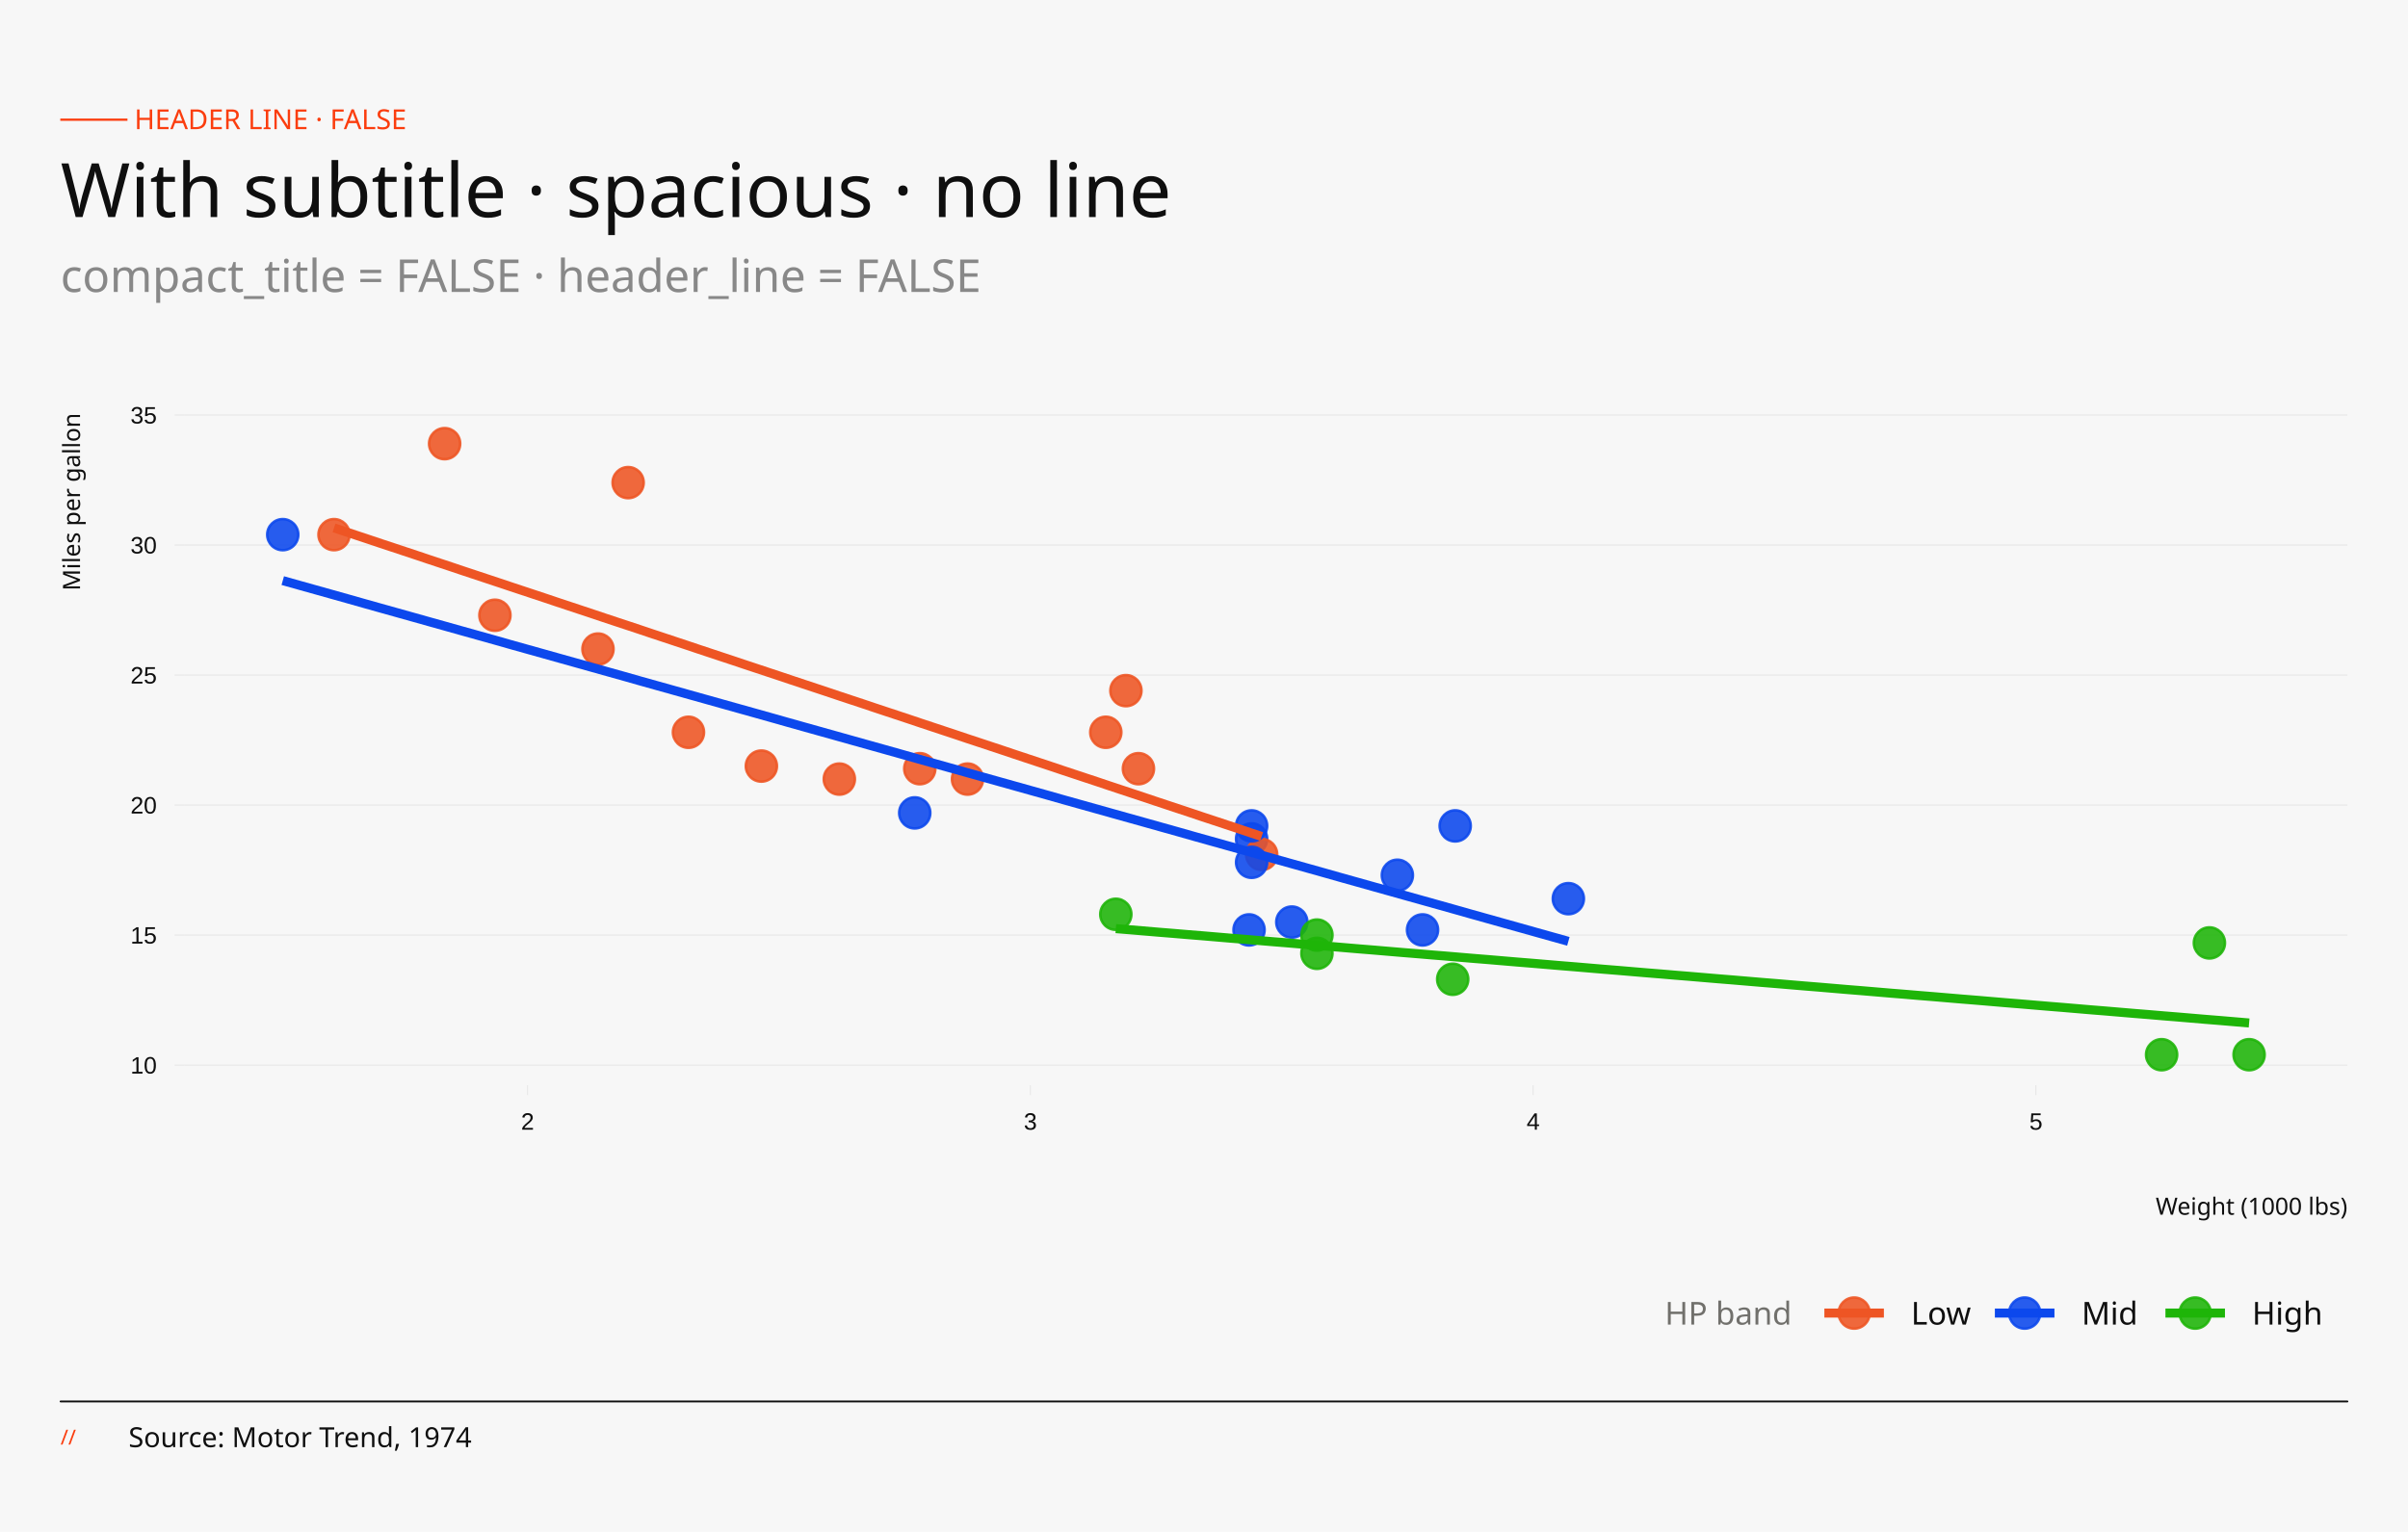
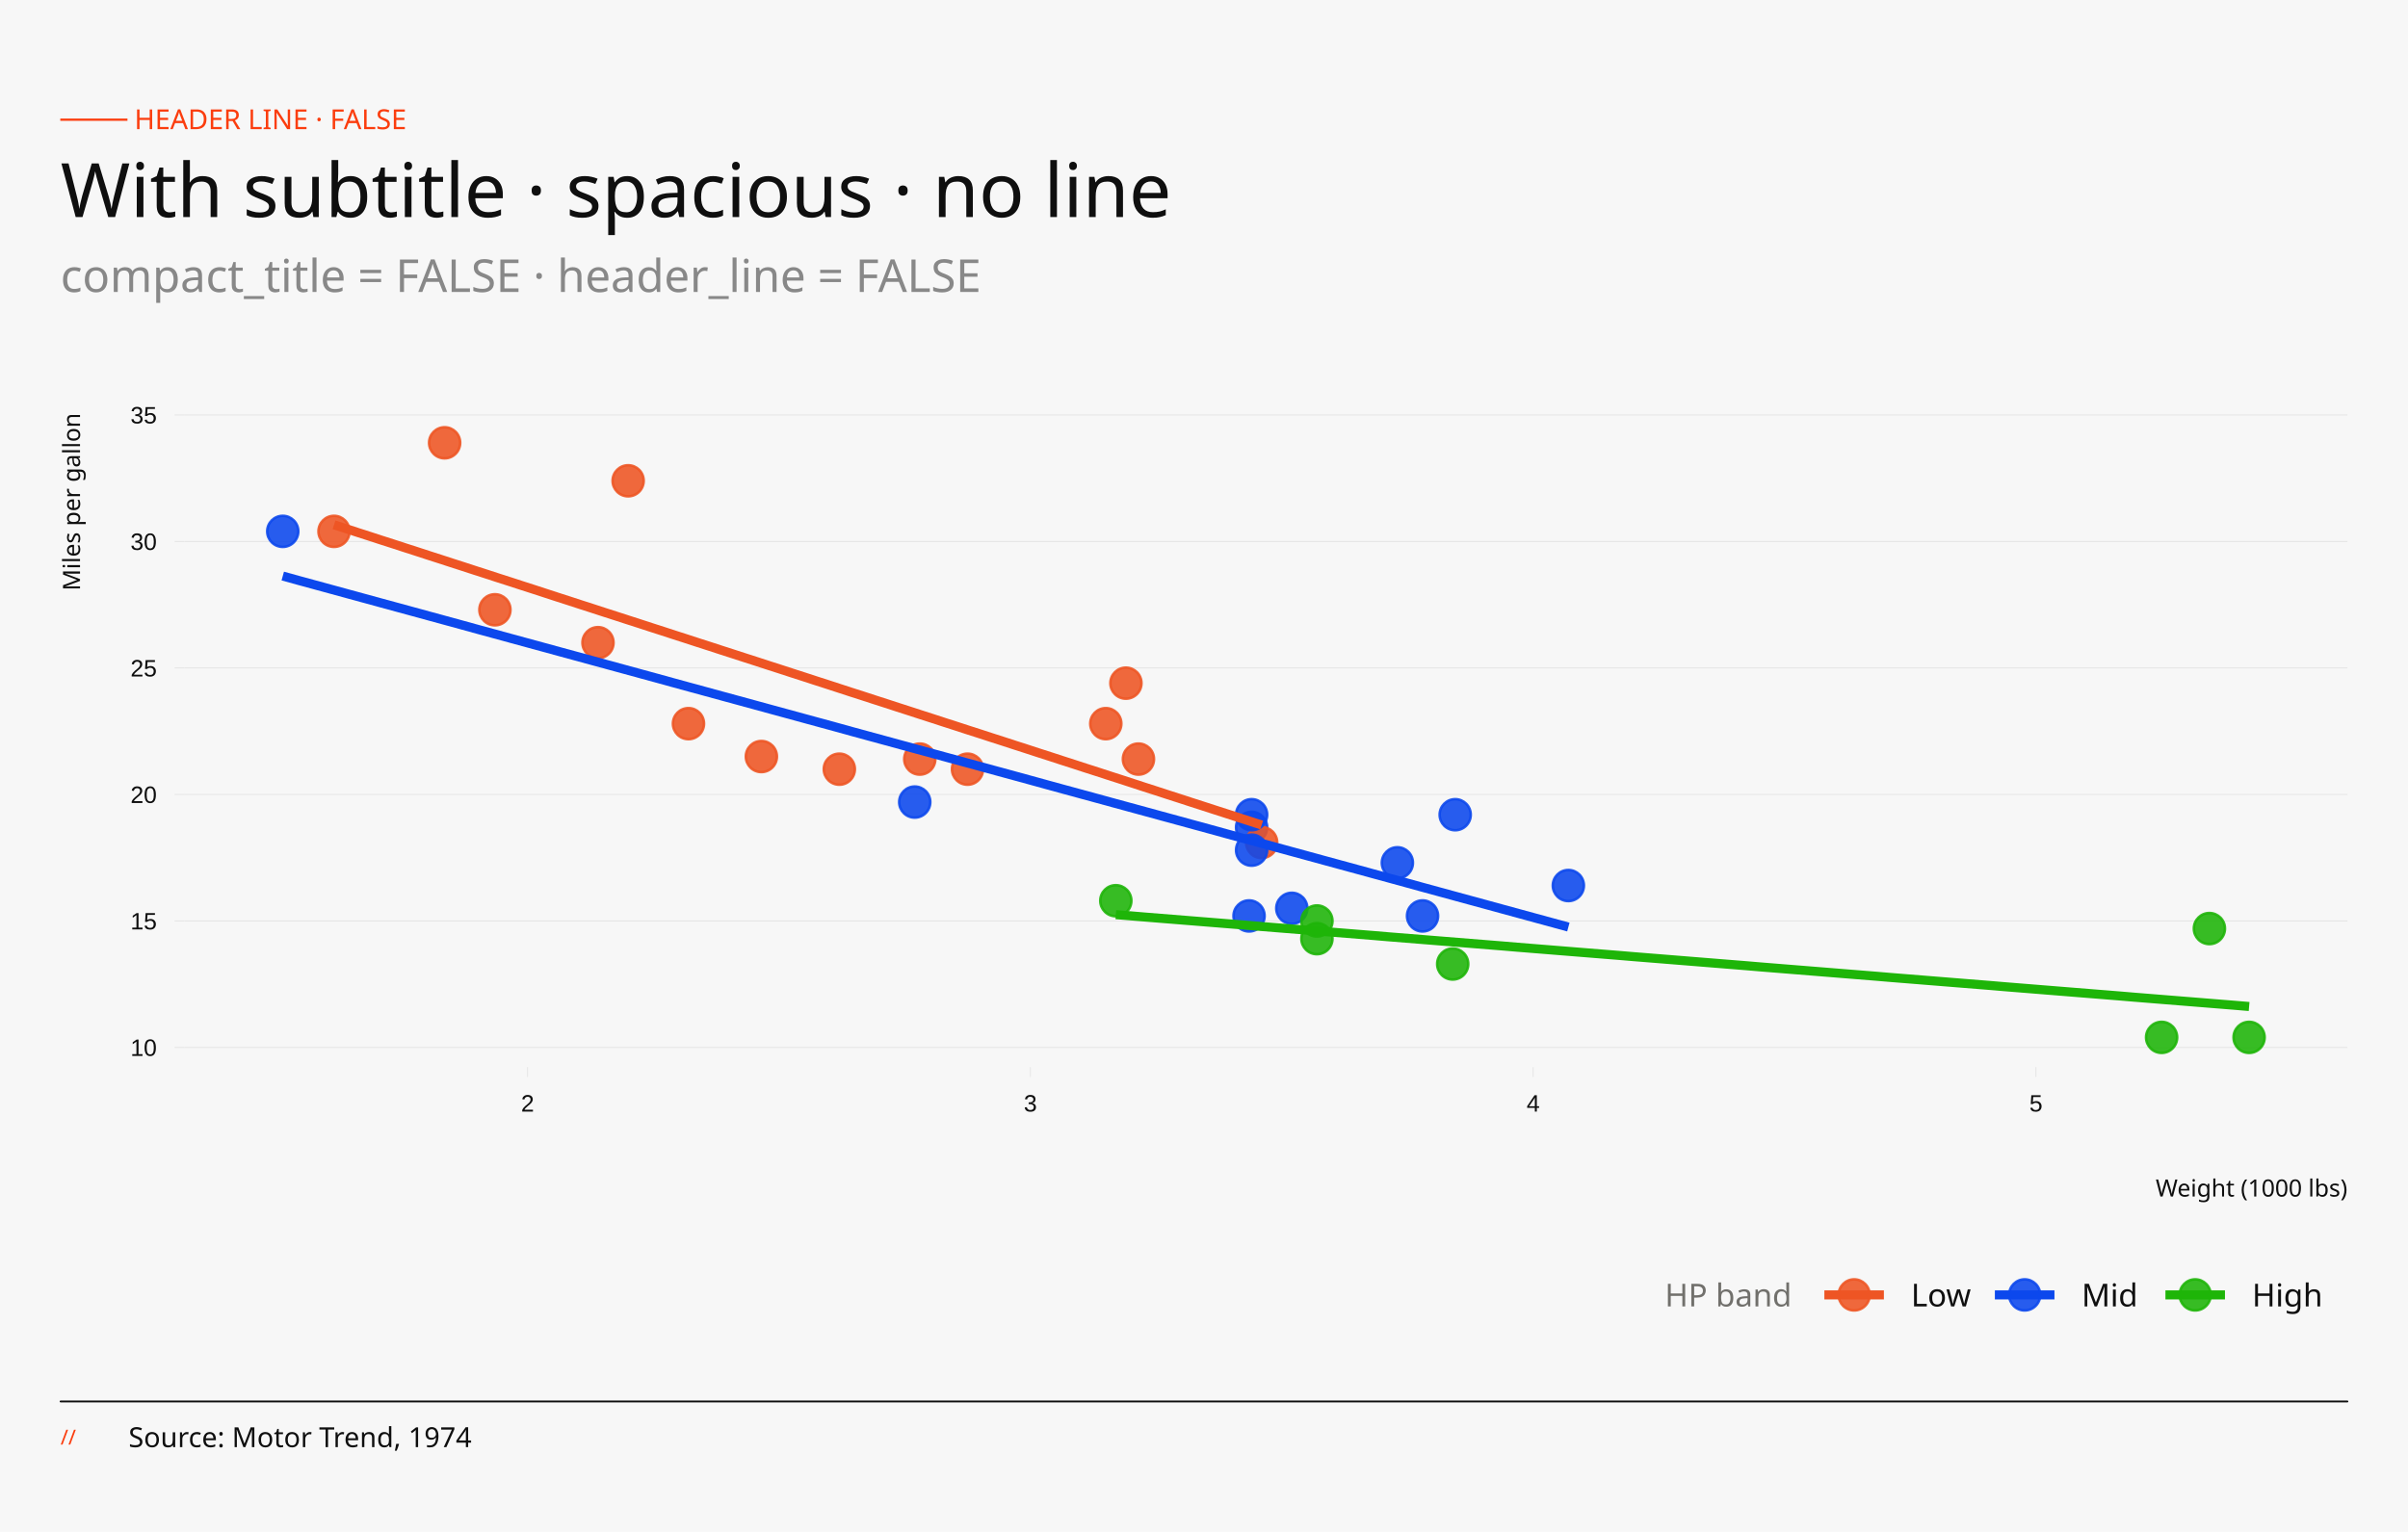
<svg xmlns="http://www.w3.org/2000/svg" width="396.00pt" height="252.00pt" viewBox="0 0 396.00 252.00">
  <g class="svglite">
    <defs>
      <style type="text/css">
    .svglite line, .svglite polyline, .svglite polygon, .svglite path, .svglite rect, .svglite circle {
      fill: none;
      stroke: #000000;
      stroke-linecap: round;
      stroke-linejoin: round;
      stroke-miterlimit: 10.00;
    }
    .svglite text {
      white-space: pre;
    }
    .svglite g.glyphgroup path {
      fill: inherit;
      stroke: none;
    }
  </style>
    </defs>
    <rect width="100%" height="100%" style="stroke: none; fill: none;" />
    <defs>
      <clipPath id="cpMC4wMHwzOTYuMDB8MC4wMHwyNTIuMDA=">
        <rect x="0.00" y="0.00" width="396.00" height="252.00" />
      </clipPath>
    </defs>
    <g clip-path="url(#cpMC4wMHwzOTYuMDB8MC4wMHwyNTIuMDA=)">
      <rect x="0.00" y="0.00" width="396.00" height="252.00" style="stroke-width: 0.63; stroke: none; fill: #F7F7F7;" />
    </g>
    <defs>
-       <clipPath id="cpMzAuMzN8Mzg2LjA0fDY3Ljk1fDE3OC41Mg==">
-         <rect x="30.33" y="67.95" width="355.71" height="110.57" />
+       <clipPath id="cpMzAuMzN8Mzg2LjA0fDY3Ljk1fDE3NS41NA==">
+         <rect x="30.33" y="67.95" width="355.71" height="107.58" />
      </clipPath>
    </defs>
-     <g clip-path="url(#cpMzAuMzN8Mzg2LjA0fDY3Ljk1fDE3OC41Mg==)">
-       <rect x="30.33" y="67.95" width="355.71" height="110.57" style="stroke-width: 0.63; stroke: none; fill: #F7F7F7;" />
-       <polyline points="30.33,175.21 386.04,175.21 " style="stroke-width: 0.15; stroke: #E4E4E4; stroke-linecap: butt;" />
-       <polyline points="30.33,153.82 386.04,153.82 " style="stroke-width: 0.15; stroke: #E4E4E4; stroke-linecap: butt;" />
-       <polyline points="30.33,132.43 386.04,132.43 " style="stroke-width: 0.15; stroke: #E4E4E4; stroke-linecap: butt;" />
-       <polyline points="30.33,111.05 386.04,111.05 " style="stroke-width: 0.15; stroke: #E4E4E4; stroke-linecap: butt;" />
-       <polyline points="30.33,89.66 386.04,89.66 " style="stroke-width: 0.15; stroke: #E4E4E4; stroke-linecap: butt;" />
-       <polyline points="30.33,68.27 386.04,68.27 " style="stroke-width: 0.15; stroke: #E4E4E4; stroke-linecap: butt;" />
-       <circle cx="138.03" cy="128.16" r="2.56" style="stroke-width: 0.42; stroke: #EE5524; stroke-opacity: 0.88; fill: #EE5524; fill-opacity: 0.88;" />
-       <circle cx="159.11" cy="128.16" r="2.56" style="stroke-width: 0.42; stroke: #EE5524; stroke-opacity: 0.88; fill: #EE5524; fill-opacity: 0.88;" />
-       <circle cx="113.22" cy="120.46" r="2.56" style="stroke-width: 0.42; stroke: #EE5524; stroke-opacity: 0.88; fill: #EE5524; fill-opacity: 0.88;" />
-       <circle cx="187.22" cy="126.45" r="2.56" style="stroke-width: 0.42; stroke: #EE5524; stroke-opacity: 0.88; fill: #EE5524; fill-opacity: 0.88;" />
-       <circle cx="205.83" cy="138.00" r="2.56" style="stroke-width: 0.42; stroke: #0C48ED; stroke-opacity: 0.88; fill: #0C48ED; fill-opacity: 0.88;" />
-       <circle cx="207.48" cy="140.56" r="2.56" style="stroke-width: 0.42; stroke: #EE5524; stroke-opacity: 0.88; fill: #EE5524; fill-opacity: 0.88;" />
-       <circle cx="216.57" cy="156.82" r="2.56" style="stroke-width: 0.42; stroke: #1EB508; stroke-opacity: 0.88; fill: #1EB508; fill-opacity: 0.88;" />
-       <circle cx="185.16" cy="113.61" r="2.56" style="stroke-width: 0.42; stroke: #EE5524; stroke-opacity: 0.88; fill: #EE5524; fill-opacity: 0.88;" />
-       <circle cx="181.85" cy="120.46" r="2.56" style="stroke-width: 0.42; stroke: #EE5524; stroke-opacity: 0.88; fill: #EE5524; fill-opacity: 0.88;" />
-       <circle cx="205.83" cy="135.86" r="2.56" style="stroke-width: 0.42; stroke: #0C48ED; stroke-opacity: 0.88; fill: #0C48ED; fill-opacity: 0.88;" />
-       <circle cx="205.83" cy="141.85" r="2.56" style="stroke-width: 0.42; stroke: #0C48ED; stroke-opacity: 0.88; fill: #0C48ED; fill-opacity: 0.88;" />
-       <circle cx="257.92" cy="147.83" r="2.56" style="stroke-width: 0.42; stroke: #0C48ED; stroke-opacity: 0.88; fill: #0C48ED; fill-opacity: 0.88;" />
-       <circle cx="229.80" cy="143.98" r="2.56" style="stroke-width: 0.42; stroke: #0C48ED; stroke-opacity: 0.88; fill: #0C48ED; fill-opacity: 0.88;" />
-       <circle cx="233.94" cy="152.97" r="2.56" style="stroke-width: 0.42; stroke: #0C48ED; stroke-opacity: 0.88; fill: #0C48ED; fill-opacity: 0.88;" />
-       <circle cx="355.48" cy="173.50" r="2.56" style="stroke-width: 0.42; stroke: #1EB508; stroke-opacity: 0.88; fill: #1EB508; fill-opacity: 0.88;" />
-       <circle cx="369.87" cy="173.50" r="2.56" style="stroke-width: 0.42; stroke: #1EB508; stroke-opacity: 0.88; fill: #1EB508; fill-opacity: 0.88;" />
-       <circle cx="363.34" cy="155.11" r="2.56" style="stroke-width: 0.42; stroke: #1EB508; stroke-opacity: 0.88; fill: #1EB508; fill-opacity: 0.88;" />
-       <circle cx="103.30" cy="79.39" r="2.56" style="stroke-width: 0.42; stroke: #EE5524; stroke-opacity: 0.88; fill: #EE5524; fill-opacity: 0.88;" />
-       <circle cx="54.93" cy="87.95" r="2.56" style="stroke-width: 0.42; stroke: #EE5524; stroke-opacity: 0.88; fill: #EE5524; fill-opacity: 0.88;" />
-       <circle cx="73.12" cy="72.98" r="2.56" style="stroke-width: 0.42; stroke: #EE5524; stroke-opacity: 0.88; fill: #EE5524; fill-opacity: 0.88;" />
-       <circle cx="125.21" cy="126.02" r="2.56" style="stroke-width: 0.42; stroke: #EE5524; stroke-opacity: 0.88; fill: #EE5524; fill-opacity: 0.88;" />
-       <circle cx="212.44" cy="151.68" r="2.56" style="stroke-width: 0.42; stroke: #0C48ED; stroke-opacity: 0.88; fill: #0C48ED; fill-opacity: 0.88;" />
-       <circle cx="205.41" cy="152.97" r="2.56" style="stroke-width: 0.42; stroke: #0C48ED; stroke-opacity: 0.88; fill: #0C48ED; fill-opacity: 0.88;" />
-       <circle cx="238.90" cy="161.09" r="2.56" style="stroke-width: 0.42; stroke: #1EB508; stroke-opacity: 0.88; fill: #1EB508; fill-opacity: 0.88;" />
-       <circle cx="239.31" cy="135.86" r="2.56" style="stroke-width: 0.42; stroke: #0C48ED; stroke-opacity: 0.88; fill: #0C48ED; fill-opacity: 0.88;" />
-       <circle cx="81.39" cy="101.21" r="2.56" style="stroke-width: 0.42; stroke: #EE5524; stroke-opacity: 0.88; fill: #EE5524; fill-opacity: 0.88;" />
-       <circle cx="98.34" cy="106.77" r="2.56" style="stroke-width: 0.42; stroke: #EE5524; stroke-opacity: 0.88; fill: #EE5524; fill-opacity: 0.88;" />
-       <circle cx="46.50" cy="87.95" r="2.56" style="stroke-width: 0.42; stroke: #0C48ED; stroke-opacity: 0.88; fill: #0C48ED; fill-opacity: 0.88;" />
-       <circle cx="183.50" cy="150.40" r="2.56" style="stroke-width: 0.42; stroke: #1EB508; stroke-opacity: 0.88; fill: #1EB508; fill-opacity: 0.88;" />
-       <circle cx="150.43" cy="133.72" r="2.56" style="stroke-width: 0.42; stroke: #0C48ED; stroke-opacity: 0.88; fill: #0C48ED; fill-opacity: 0.88;" />
-       <circle cx="216.57" cy="153.82" r="2.56" style="stroke-width: 0.42; stroke: #1EB508; stroke-opacity: 0.88; fill: #1EB508; fill-opacity: 0.88;" />
-       <circle cx="151.26" cy="126.45" r="2.56" style="stroke-width: 0.42; stroke: #EE5524; stroke-opacity: 0.88; fill: #EE5524; fill-opacity: 0.88;" />
-       <polyline points="54.93,86.84 56.86,87.48 58.79,88.12 60.72,88.76 62.65,89.41 64.59,90.05 66.52,90.69 68.45,91.33 70.38,91.98 72.31,92.62 74.24,93.26 76.17,93.91 78.10,94.55 80.03,95.19 81.96,95.83 83.90,96.48 85.83,97.12 87.76,97.76 89.69,98.40 91.62,99.05 93.55,99.69 95.48,100.33 97.41,100.97 99.34,101.62 101.27,102.26 103.21,102.90 105.14,103.54 107.07,104.19 109.00,104.83 110.93,105.47 112.86,106.11 114.79,106.76 116.72,107.40 118.65,108.04 120.58,108.68 122.52,109.33 124.45,109.97 126.38,110.61 128.31,111.25 130.24,111.90 132.17,112.54 134.10,113.18 136.03,113.82 137.96,114.47 139.89,115.11 141.83,115.75 143.76,116.40 145.69,117.04 147.62,117.68 149.55,118.32 151.48,118.97 153.41,119.61 155.34,120.25 157.27,120.89 159.20,121.54 161.14,122.18 163.07,122.82 165.00,123.46 166.93,124.11 168.86,124.75 170.79,125.39 172.72,126.03 174.65,126.68 176.58,127.32 178.51,127.96 180.45,128.60 182.38,129.25 184.31,129.89 186.24,130.53 188.17,131.17 190.10,131.82 192.03,132.46 193.96,133.10 195.89,133.74 197.82,134.39 199.76,135.03 201.69,135.67 203.62,136.31 205.55,136.96 207.48,137.60 " style="stroke-width: 1.49; stroke: #EE5524; stroke-linecap: butt;" />
-       <polyline points="46.50,95.51 49.17,96.26 51.85,97.01 54.53,97.76 57.20,98.51 59.88,99.27 62.55,100.02 65.23,100.77 67.91,101.52 70.58,102.27 73.26,103.02 75.93,103.77 78.61,104.52 81.29,105.27 83.96,106.03 86.64,106.78 89.32,107.53 91.99,108.28 94.67,109.03 97.34,109.78 100.02,110.53 102.70,111.28 105.37,112.04 108.05,112.79 110.73,113.54 113.40,114.29 116.08,115.04 118.75,115.79 121.43,116.54 124.11,117.29 126.78,118.04 129.46,118.80 132.13,119.55 134.81,120.30 137.49,121.05 140.16,121.80 142.84,122.55 145.52,123.30 148.19,124.05 150.87,124.81 153.54,125.56 156.22,126.31 158.90,127.06 161.57,127.81 164.25,128.56 166.93,129.31 169.60,130.06 172.28,130.81 174.95,131.57 177.63,132.32 180.31,133.07 182.98,133.82 185.66,134.57 188.34,135.32 191.01,136.07 193.69,136.82 196.36,137.58 199.04,138.33 201.72,139.08 204.39,139.83 207.07,140.58 209.74,141.33 212.42,142.08 215.10,142.83 217.77,143.58 220.45,144.34 223.13,145.09 225.80,145.84 228.48,146.59 231.15,147.34 233.83,148.09 236.51,148.84 239.18,149.59 241.86,150.35 244.54,151.10 247.21,151.85 249.89,152.60 252.56,153.35 255.24,154.10 257.92,154.85 " style="stroke-width: 1.49; stroke: #0C48ED; stroke-linecap: butt;" />
-       <polyline points="183.50,152.76 185.86,152.95 188.22,153.15 190.58,153.35 192.94,153.54 195.30,153.74 197.66,153.93 200.02,154.13 202.37,154.33 204.73,154.52 207.09,154.72 209.45,154.92 211.81,155.11 214.17,155.31 216.53,155.51 218.89,155.70 221.25,155.90 223.61,156.10 225.97,156.29 228.32,156.49 230.68,156.69 233.04,156.88 235.40,157.08 237.76,157.27 240.12,157.47 242.48,157.67 244.84,157.86 247.20,158.06 249.56,158.26 251.91,158.45 254.27,158.65 256.63,158.85 258.99,159.04 261.35,159.24 263.71,159.44 266.07,159.63 268.43,159.83 270.79,160.03 273.15,160.22 275.51,160.42 277.86,160.61 280.22,160.81 282.58,161.01 284.94,161.20 287.30,161.40 289.66,161.60 292.02,161.79 294.38,161.99 296.74,162.19 299.10,162.38 301.46,162.58 303.81,162.78 306.17,162.97 308.53,163.17 310.89,163.37 313.25,163.56 315.61,163.76 317.97,163.95 320.33,164.15 322.69,164.35 325.05,164.54 327.41,164.74 329.76,164.94 332.12,165.13 334.48,165.33 336.84,165.53 339.20,165.72 341.56,165.92 343.92,166.12 346.28,166.31 348.64,166.51 351.00,166.71 353.36,166.90 355.71,167.10 358.07,167.29 360.43,167.49 362.79,167.69 365.15,167.88 367.51,168.08 369.87,168.28 " style="stroke-width: 1.49; stroke: #1EB508; stroke-linecap: butt;" />
+     <g clip-path="url(#cpMzAuMzN8Mzg2LjA0fDY3Ljk1fDE3NS41NA==)">
+       <rect x="30.33" y="67.95" width="355.71" height="107.58" style="stroke-width: 0.63; stroke: none; fill: #F7F7F7;" />
+       <polyline points="30.33,172.31 386.04,172.31 " style="stroke-width: 0.15; stroke: #E4E4E4; stroke-linecap: butt;" />
+       <polyline points="30.33,151.50 386.04,151.50 " style="stroke-width: 0.15; stroke: #E4E4E4; stroke-linecap: butt;" />
+       <polyline points="30.33,130.69 386.04,130.69 " style="stroke-width: 0.15; stroke: #E4E4E4; stroke-linecap: butt;" />
+       <polyline points="30.33,109.88 386.04,109.88 " style="stroke-width: 0.15; stroke: #E4E4E4; stroke-linecap: butt;" />
+       <polyline points="30.33,89.07 386.04,89.07 " style="stroke-width: 0.15; stroke: #E4E4E4; stroke-linecap: butt;" />
+       <polyline points="30.33,68.26 386.04,68.26 " style="stroke-width: 0.15; stroke: #E4E4E4; stroke-linecap: butt;" />
+       <circle cx="138.03" cy="126.53" r="2.56" style="stroke-width: 0.42; stroke: #EE5524; stroke-opacity: 0.88; fill: #EE5524; fill-opacity: 0.88;" />
+       <circle cx="159.11" cy="126.53" r="2.56" style="stroke-width: 0.42; stroke: #EE5524; stroke-opacity: 0.88; fill: #EE5524; fill-opacity: 0.88;" />
+       <circle cx="113.22" cy="119.04" r="2.56" style="stroke-width: 0.42; stroke: #EE5524; stroke-opacity: 0.88; fill: #EE5524; fill-opacity: 0.88;" />
+       <circle cx="187.22" cy="124.87" r="2.56" style="stroke-width: 0.42; stroke: #EE5524; stroke-opacity: 0.88; fill: #EE5524; fill-opacity: 0.88;" />
+       <circle cx="205.83" cy="136.10" r="2.56" style="stroke-width: 0.42; stroke: #0C48ED; stroke-opacity: 0.88; fill: #0C48ED; fill-opacity: 0.88;" />
+       <circle cx="207.48" cy="138.60" r="2.56" style="stroke-width: 0.42; stroke: #EE5524; stroke-opacity: 0.88; fill: #EE5524; fill-opacity: 0.88;" />
+       <circle cx="216.57" cy="154.41" r="2.56" style="stroke-width: 0.42; stroke: #1EB508; stroke-opacity: 0.88; fill: #1EB508; fill-opacity: 0.88;" />
+       <circle cx="185.16" cy="112.38" r="2.56" style="stroke-width: 0.42; stroke: #EE5524; stroke-opacity: 0.88; fill: #EE5524; fill-opacity: 0.88;" />
+       <circle cx="181.85" cy="119.04" r="2.56" style="stroke-width: 0.42; stroke: #EE5524; stroke-opacity: 0.88; fill: #EE5524; fill-opacity: 0.88;" />
+       <circle cx="205.83" cy="134.02" r="2.56" style="stroke-width: 0.42; stroke: #0C48ED; stroke-opacity: 0.88; fill: #0C48ED; fill-opacity: 0.88;" />
+       <circle cx="205.83" cy="139.85" r="2.56" style="stroke-width: 0.42; stroke: #0C48ED; stroke-opacity: 0.88; fill: #0C48ED; fill-opacity: 0.88;" />
+       <circle cx="257.92" cy="145.67" r="2.56" style="stroke-width: 0.42; stroke: #0C48ED; stroke-opacity: 0.88; fill: #0C48ED; fill-opacity: 0.88;" />
+       <circle cx="229.80" cy="141.93" r="2.56" style="stroke-width: 0.42; stroke: #0C48ED; stroke-opacity: 0.88; fill: #0C48ED; fill-opacity: 0.88;" />
+       <circle cx="233.94" cy="150.67" r="2.56" style="stroke-width: 0.42; stroke: #0C48ED; stroke-opacity: 0.88; fill: #0C48ED; fill-opacity: 0.88;" />
+       <circle cx="355.48" cy="170.65" r="2.56" style="stroke-width: 0.42; stroke: #1EB508; stroke-opacity: 0.88; fill: #1EB508; fill-opacity: 0.88;" />
+       <circle cx="369.87" cy="170.65" r="2.56" style="stroke-width: 0.42; stroke: #1EB508; stroke-opacity: 0.88; fill: #1EB508; fill-opacity: 0.88;" />
+       <circle cx="363.34" cy="152.75" r="2.56" style="stroke-width: 0.42; stroke: #1EB508; stroke-opacity: 0.88; fill: #1EB508; fill-opacity: 0.88;" />
+       <circle cx="103.30" cy="79.09" r="2.56" style="stroke-width: 0.42; stroke: #EE5524; stroke-opacity: 0.88; fill: #EE5524; fill-opacity: 0.88;" />
+       <circle cx="54.93" cy="87.41" r="2.56" style="stroke-width: 0.42; stroke: #EE5524; stroke-opacity: 0.88; fill: #EE5524; fill-opacity: 0.88;" />
+       <circle cx="73.12" cy="72.84" r="2.56" style="stroke-width: 0.42; stroke: #EE5524; stroke-opacity: 0.88; fill: #EE5524; fill-opacity: 0.88;" />
+       <circle cx="125.21" cy="124.45" r="2.56" style="stroke-width: 0.42; stroke: #EE5524; stroke-opacity: 0.88; fill: #EE5524; fill-opacity: 0.88;" />
+       <circle cx="212.44" cy="149.42" r="2.56" style="stroke-width: 0.42; stroke: #0C48ED; stroke-opacity: 0.88; fill: #0C48ED; fill-opacity: 0.88;" />
+       <circle cx="205.41" cy="150.67" r="2.56" style="stroke-width: 0.42; stroke: #0C48ED; stroke-opacity: 0.88; fill: #0C48ED; fill-opacity: 0.88;" />
+       <circle cx="238.90" cy="158.58" r="2.56" style="stroke-width: 0.42; stroke: #1EB508; stroke-opacity: 0.88; fill: #1EB508; fill-opacity: 0.88;" />
+       <circle cx="239.31" cy="134.02" r="2.56" style="stroke-width: 0.42; stroke: #0C48ED; stroke-opacity: 0.88; fill: #0C48ED; fill-opacity: 0.88;" />
+       <circle cx="81.39" cy="100.31" r="2.56" style="stroke-width: 0.42; stroke: #EE5524; stroke-opacity: 0.88; fill: #EE5524; fill-opacity: 0.88;" />
+       <circle cx="98.34" cy="105.72" r="2.56" style="stroke-width: 0.42; stroke: #EE5524; stroke-opacity: 0.88; fill: #EE5524; fill-opacity: 0.88;" />
+       <circle cx="46.50" cy="87.41" r="2.56" style="stroke-width: 0.42; stroke: #0C48ED; stroke-opacity: 0.88; fill: #0C48ED; fill-opacity: 0.88;" />
+       <circle cx="183.50" cy="148.17" r="2.56" style="stroke-width: 0.42; stroke: #1EB508; stroke-opacity: 0.88; fill: #1EB508; fill-opacity: 0.88;" />
+       <circle cx="150.43" cy="131.94" r="2.56" style="stroke-width: 0.42; stroke: #0C48ED; stroke-opacity: 0.88; fill: #0C48ED; fill-opacity: 0.88;" />
+       <circle cx="216.57" cy="151.50" r="2.56" style="stroke-width: 0.42; stroke: #1EB508; stroke-opacity: 0.88; fill: #1EB508; fill-opacity: 0.88;" />
+       <circle cx="151.26" cy="124.87" r="2.56" style="stroke-width: 0.42; stroke: #EE5524; stroke-opacity: 0.88; fill: #EE5524; fill-opacity: 0.88;" />
+       <polyline points="54.93,86.33 56.86,86.95 58.79,87.58 60.72,88.20 62.65,88.83 64.59,89.45 66.52,90.08 68.45,90.70 70.38,91.33 72.31,91.95 74.24,92.58 76.17,93.20 78.10,93.83 80.03,94.45 81.96,95.08 83.90,95.70 85.83,96.33 87.76,96.95 89.69,97.58 91.62,98.21 93.55,98.83 95.48,99.46 97.41,100.08 99.34,100.71 101.27,101.33 103.21,101.96 105.14,102.58 107.07,103.21 109.00,103.83 110.93,104.46 112.86,105.08 114.79,105.71 116.72,106.33 118.65,106.96 120.58,107.58 122.52,108.21 124.45,108.83 126.38,109.46 128.31,110.08 130.24,110.71 132.17,111.33 134.10,111.96 136.03,112.58 137.96,113.21 139.89,113.84 141.83,114.46 143.76,115.09 145.69,115.71 147.62,116.34 149.55,116.96 151.48,117.59 153.41,118.21 155.34,118.84 157.27,119.46 159.20,120.09 161.14,120.71 163.07,121.34 165.00,121.96 166.93,122.59 168.86,123.21 170.79,123.84 172.72,124.46 174.65,125.09 176.58,125.71 178.51,126.34 180.45,126.96 182.38,127.59 184.31,128.21 186.24,128.84 188.17,129.47 190.10,130.09 192.03,130.72 193.96,131.34 195.89,131.97 197.82,132.59 199.76,133.22 201.69,133.84 203.62,134.47 205.55,135.09 207.48,135.72 " style="stroke-width: 1.49; stroke: #EE5524; stroke-linecap: butt;" />
+       <polyline points="46.50,94.76 49.17,95.50 51.85,96.23 54.53,96.96 57.20,97.69 59.88,98.42 62.55,99.15 65.23,99.88 67.91,100.61 70.58,101.34 73.26,102.07 75.93,102.80 78.61,103.54 81.29,104.27 83.96,105.00 86.64,105.73 89.32,106.46 91.99,107.19 94.67,107.92 97.34,108.65 100.02,109.38 102.70,110.11 105.37,110.84 108.05,111.57 110.73,112.31 113.40,113.04 116.08,113.77 118.75,114.50 121.43,115.23 124.11,115.96 126.78,116.69 129.46,117.42 132.13,118.15 134.81,118.88 137.49,119.61 140.16,120.35 142.84,121.08 145.52,121.81 148.19,122.54 150.87,123.27 153.54,124.00 156.22,124.73 158.90,125.46 161.57,126.19 164.25,126.92 166.93,127.65 169.60,128.38 172.28,129.12 174.95,129.85 177.63,130.58 180.31,131.31 182.98,132.04 185.66,132.77 188.34,133.50 191.01,134.23 193.69,134.96 196.36,135.69 199.04,136.42 201.72,137.16 204.39,137.89 207.07,138.62 209.74,139.35 212.42,140.08 215.10,140.81 217.77,141.54 220.45,142.27 223.13,143.00 225.80,143.73 228.48,144.46 231.15,145.19 233.83,145.93 236.51,146.66 239.18,147.39 241.86,148.12 244.54,148.85 247.21,149.58 249.89,150.31 252.56,151.04 255.24,151.77 257.92,152.50 " style="stroke-width: 1.49; stroke: #0C48ED; stroke-linecap: butt;" />
+       <polyline points="183.50,150.46 185.86,150.65 188.22,150.85 190.58,151.04 192.94,151.23 195.30,151.42 197.66,151.61 200.02,151.80 202.37,151.99 204.73,152.18 207.09,152.38 209.45,152.57 211.81,152.76 214.17,152.95 216.53,153.14 218.89,153.33 221.25,153.52 223.61,153.71 225.97,153.90 228.32,154.10 230.68,154.29 233.04,154.48 235.40,154.67 237.76,154.86 240.12,155.05 242.48,155.24 244.84,155.43 247.20,155.62 249.56,155.82 251.91,156.01 254.27,156.20 256.63,156.39 258.99,156.58 261.35,156.77 263.71,156.96 266.07,157.15 268.43,157.35 270.79,157.54 273.15,157.73 275.51,157.92 277.86,158.11 280.22,158.30 282.58,158.49 284.94,158.68 287.30,158.87 289.66,159.07 292.02,159.26 294.38,159.45 296.74,159.64 299.10,159.83 301.46,160.02 303.81,160.21 306.17,160.40 308.53,160.59 310.89,160.79 313.25,160.98 315.61,161.17 317.97,161.36 320.33,161.55 322.69,161.74 325.05,161.93 327.41,162.12 329.76,162.32 332.12,162.51 334.48,162.70 336.84,162.89 339.20,163.08 341.56,163.27 343.92,163.46 346.28,163.65 348.64,163.84 351.00,164.04 353.36,164.23 355.71,164.42 358.07,164.61 360.43,164.80 362.79,164.99 365.15,165.18 367.51,165.37 369.87,165.57 " style="stroke-width: 1.49; stroke: #1EB508; stroke-linecap: butt;" />
    </g>
    <g clip-path="url(#cpMC4wMHwzOTYuMDB8MC4wMHwyNTIuMDA=)">
-       <text x="25.79" y="176.60" text-anchor="end" style="font-size: 3.90px;fill: #0F0F0F; font-family: &quot;Arial&quot;;" textLength="4.31px" lengthAdjust="spacingAndGlyphs">10</text>
-       <text x="25.79" y="155.22" text-anchor="end" style="font-size: 3.90px;fill: #0F0F0F; font-family: &quot;Arial&quot;;" textLength="4.31px" lengthAdjust="spacingAndGlyphs">15</text>
-       <text x="25.79" y="133.83" text-anchor="end" style="font-size: 3.90px;fill: #0F0F0F; font-family: &quot;Arial&quot;;" textLength="4.31px" lengthAdjust="spacingAndGlyphs">20</text>
-       <text x="25.79" y="112.44" text-anchor="end" style="font-size: 3.90px;fill: #0F0F0F; font-family: &quot;Arial&quot;;" textLength="4.31px" lengthAdjust="spacingAndGlyphs">25</text>
-       <text x="25.79" y="91.05" text-anchor="end" style="font-size: 3.90px;fill: #0F0F0F; font-family: &quot;Arial&quot;;" textLength="4.31px" lengthAdjust="spacingAndGlyphs">30</text>
-       <text x="25.79" y="69.67" text-anchor="end" style="font-size: 3.90px;fill: #0F0F0F; font-family: &quot;Arial&quot;;" textLength="4.31px" lengthAdjust="spacingAndGlyphs">35</text>
-       <polyline points="28.71,175.21 30.33,175.21 " style="stroke-width: 0.15; stroke: #E4E4E4; stroke-linecap: butt;" />
-       <polyline points="28.71,153.82 30.33,153.82 " style="stroke-width: 0.15; stroke: #E4E4E4; stroke-linecap: butt;" />
-       <polyline points="28.71,132.43 30.33,132.43 " style="stroke-width: 0.15; stroke: #E4E4E4; stroke-linecap: butt;" />
-       <polyline points="28.71,111.05 30.33,111.05 " style="stroke-width: 0.15; stroke: #E4E4E4; stroke-linecap: butt;" />
-       <polyline points="28.71,89.66 30.33,89.66 " style="stroke-width: 0.15; stroke: #E4E4E4; stroke-linecap: butt;" />
-       <polyline points="28.71,68.27 30.33,68.27 " style="stroke-width: 0.15; stroke: #E4E4E4; stroke-linecap: butt;" />
-       <polyline points="86.76,180.14 86.76,178.52 " style="stroke-width: 0.15; stroke: #E4E4E4; stroke-linecap: butt;" />
-       <polyline points="169.45,180.14 169.45,178.52 " style="stroke-width: 0.15; stroke: #E4E4E4; stroke-linecap: butt;" />
-       <polyline points="252.13,180.14 252.13,178.52 " style="stroke-width: 0.15; stroke: #E4E4E4; stroke-linecap: butt;" />
-       <polyline points="334.81,180.14 334.81,178.52 " style="stroke-width: 0.15; stroke: #E4E4E4; stroke-linecap: butt;" />
-       <text x="86.76" y="185.84" text-anchor="middle" style="font-size: 3.90px;fill: #0F0F0F; font-family: &quot;Arial&quot;;" textLength="2.16px" lengthAdjust="spacingAndGlyphs">2</text>
-       <text x="169.45" y="185.84" text-anchor="middle" style="font-size: 3.90px;fill: #0F0F0F; font-family: &quot;Arial&quot;;" textLength="2.16px" lengthAdjust="spacingAndGlyphs">3</text>
-       <text x="252.13" y="185.84" text-anchor="middle" style="font-size: 3.90px;fill: #0F0F0F; font-family: &quot;Arial&quot;;" textLength="2.16px" lengthAdjust="spacingAndGlyphs">4</text>
-       <text x="334.81" y="185.84" text-anchor="middle" style="font-size: 3.90px;fill: #0F0F0F; font-family: &quot;Arial&quot;;" textLength="2.16px" lengthAdjust="spacingAndGlyphs">5</text>
-       <text x="386.04" y="199.82" text-anchor="end" style="font-size: 3.90px; font-weight: 100;fill: #0F0F0F; font-family: &quot;JetBrains Mono&quot;;" textLength="39.58px" lengthAdjust="spacingAndGlyphs">Weight (1000 lbs)</text>
+       <text x="25.79" y="173.70" text-anchor="end" style="font-size: 3.90px;fill: #0F0F0F; font-family: &quot;Arial&quot;;" textLength="4.31px" lengthAdjust="spacingAndGlyphs">10</text>
+       <text x="25.79" y="152.89" text-anchor="end" style="font-size: 3.90px;fill: #0F0F0F; font-family: &quot;Arial&quot;;" textLength="4.31px" lengthAdjust="spacingAndGlyphs">15</text>
+       <text x="25.79" y="132.09" text-anchor="end" style="font-size: 3.90px;fill: #0F0F0F; font-family: &quot;Arial&quot;;" textLength="4.31px" lengthAdjust="spacingAndGlyphs">20</text>
+       <text x="25.79" y="111.28" text-anchor="end" style="font-size: 3.90px;fill: #0F0F0F; font-family: &quot;Arial&quot;;" textLength="4.31px" lengthAdjust="spacingAndGlyphs">25</text>
+       <text x="25.79" y="90.47" text-anchor="end" style="font-size: 3.90px;fill: #0F0F0F; font-family: &quot;Arial&quot;;" textLength="4.31px" lengthAdjust="spacingAndGlyphs">30</text>
+       <text x="25.79" y="69.66" text-anchor="end" style="font-size: 3.90px;fill: #0F0F0F; font-family: &quot;Arial&quot;;" textLength="4.31px" lengthAdjust="spacingAndGlyphs">35</text>
+       <polyline points="28.71,172.31 30.33,172.31 " style="stroke-width: 0.15; stroke: #E4E4E4; stroke-linecap: butt;" />
+       <polyline points="28.71,151.50 30.33,151.50 " style="stroke-width: 0.15; stroke: #E4E4E4; stroke-linecap: butt;" />
+       <polyline points="28.71,130.69 30.33,130.69 " style="stroke-width: 0.15; stroke: #E4E4E4; stroke-linecap: butt;" />
+       <polyline points="28.71,109.88 30.33,109.88 " style="stroke-width: 0.15; stroke: #E4E4E4; stroke-linecap: butt;" />
+       <polyline points="28.71,89.07 30.33,89.07 " style="stroke-width: 0.15; stroke: #E4E4E4; stroke-linecap: butt;" />
+       <polyline points="28.71,68.26 30.33,68.26 " style="stroke-width: 0.15; stroke: #E4E4E4; stroke-linecap: butt;" />
+       <polyline points="86.76,177.15 86.76,175.54 " style="stroke-width: 0.15; stroke: #E4E4E4; stroke-linecap: butt;" />
+       <polyline points="169.45,177.15 169.45,175.54 " style="stroke-width: 0.15; stroke: #E4E4E4; stroke-linecap: butt;" />
+       <polyline points="252.13,177.15 252.13,175.54 " style="stroke-width: 0.15; stroke: #E4E4E4; stroke-linecap: butt;" />
+       <polyline points="334.81,177.15 334.81,175.54 " style="stroke-width: 0.15; stroke: #E4E4E4; stroke-linecap: butt;" />
+       <text x="86.76" y="182.85" text-anchor="middle" style="font-size: 3.90px;fill: #0F0F0F; font-family: &quot;Arial&quot;;" textLength="2.16px" lengthAdjust="spacingAndGlyphs">2</text>
+       <text x="169.45" y="182.85" text-anchor="middle" style="font-size: 3.90px;fill: #0F0F0F; font-family: &quot;Arial&quot;;" textLength="2.16px" lengthAdjust="spacingAndGlyphs">3</text>
+       <text x="252.13" y="182.85" text-anchor="middle" style="font-size: 3.90px;fill: #0F0F0F; font-family: &quot;Arial&quot;;" textLength="2.16px" lengthAdjust="spacingAndGlyphs">4</text>
+       <text x="334.81" y="182.85" text-anchor="middle" style="font-size: 3.90px;fill: #0F0F0F; font-family: &quot;Arial&quot;;" textLength="2.16px" lengthAdjust="spacingAndGlyphs">5</text>
+       <text x="386.04" y="196.83" text-anchor="end" style="font-size: 3.90px; font-weight: 100;fill: #0F0F0F; font-family: &quot;JetBrains Mono&quot;;" textLength="39.58px" lengthAdjust="spacingAndGlyphs">Weight (1000 lbs)</text>
      <text transform="translate(13.16,67.95) rotate(-90)" text-anchor="end" style="font-size: 3.90px; font-weight: 100;fill: #0F0F0F; font-family: &quot;JetBrains Mono&quot;;" textLength="37.25px" lengthAdjust="spacingAndGlyphs">Miles per gallon</text>
-       <rect x="270.56" y="206.65" width="115.48" height="18.72" style="stroke-width: 0.75; stroke: none;" />
-       <rect x="270.56" y="206.65" width="115.48" height="18.72" style="stroke-width: 0.63; stroke: none; fill: #F7F7F7;" />
-       <text x="273.79" y="217.90" style="font-size: 5.20px;fill: #71706C; font-family: &quot;JetBrains Mono&quot;;" textLength="21.77px" lengthAdjust="spacingAndGlyphs">HP band</text>
-       <rect x="298.80" y="209.88" width="12.24" height="12.24" style="stroke-width: 0.63; stroke: none; fill: #F7F7F7;" />
-       <circle cx="304.92" cy="216.00" r="2.56" style="stroke-width: 0.42; stroke: #EE5524; stroke-opacity: 0.88; fill: #EE5524; fill-opacity: 0.88;" />
-       <line x1="300.02" y1="216.00" x2="309.81" y2="216.00" style="stroke-width: 1.49; stroke: #EE5524; stroke-linecap: butt;" />
-       <rect x="326.84" y="209.88" width="12.24" height="12.24" style="stroke-width: 0.63; stroke: none; fill: #F7F7F7;" />
-       <circle cx="332.96" cy="216.00" r="2.56" style="stroke-width: 0.42; stroke: #0C48ED; stroke-opacity: 0.88; fill: #0C48ED; fill-opacity: 0.88;" />
-       <line x1="328.06" y1="216.00" x2="337.86" y2="216.00" style="stroke-width: 1.49; stroke: #0C48ED; stroke-linecap: butt;" />
-       <rect x="354.88" y="209.88" width="12.24" height="12.24" style="stroke-width: 0.63; stroke: none; fill: #F7F7F7;" />
-       <circle cx="361.00" cy="216.00" r="2.56" style="stroke-width: 0.42; stroke: #1EB508; stroke-opacity: 0.88; fill: #1EB508; fill-opacity: 0.88;" />
-       <line x1="356.11" y1="216.00" x2="365.90" y2="216.00" style="stroke-width: 1.49; stroke: #1EB508; stroke-linecap: butt;" />
-       <text x="314.27" y="217.90" style="font-size: 5.20px;fill: #0F0F0F; font-family: &quot;JetBrains Mono&quot;;" textLength="9.33px" lengthAdjust="spacingAndGlyphs">Low</text>
-       <text x="342.32" y="217.90" style="font-size: 5.20px;fill: #0F0F0F; font-family: &quot;JetBrains Mono&quot;;" textLength="9.33px" lengthAdjust="spacingAndGlyphs">Mid</text>
-       <text x="370.36" y="217.90" style="font-size: 5.20px;fill: #0F0F0F; font-family: &quot;JetBrains Mono&quot;;" textLength="12.44px" lengthAdjust="spacingAndGlyphs">High</text>
+       <rect x="270.56" y="203.66" width="115.48" height="18.72" style="stroke-width: 0.75; stroke: none;" />
+       <rect x="270.56" y="203.66" width="115.48" height="18.72" style="stroke-width: 0.63; stroke: none; fill: #F7F7F7;" />
+       <text x="273.79" y="214.91" style="font-size: 5.20px;fill: #71706C; font-family: &quot;JetBrains Mono&quot;;" textLength="21.77px" lengthAdjust="spacingAndGlyphs">HP band</text>
+       <rect x="298.80" y="206.89" width="12.24" height="12.24" style="stroke-width: 0.63; stroke: none; fill: #F7F7F7;" />
+       <circle cx="304.92" cy="213.01" r="2.56" style="stroke-width: 0.42; stroke: #EE5524; stroke-opacity: 0.88; fill: #EE5524; fill-opacity: 0.88;" />
+       <line x1="300.02" y1="213.01" x2="309.81" y2="213.01" style="stroke-width: 1.49; stroke: #EE5524; stroke-linecap: butt;" />
+       <rect x="326.84" y="206.89" width="12.24" height="12.24" style="stroke-width: 0.63; stroke: none; fill: #F7F7F7;" />
+       <circle cx="332.96" cy="213.01" r="2.56" style="stroke-width: 0.42; stroke: #0C48ED; stroke-opacity: 0.88; fill: #0C48ED; fill-opacity: 0.88;" />
+       <line x1="328.06" y1="213.01" x2="337.86" y2="213.01" style="stroke-width: 1.49; stroke: #0C48ED; stroke-linecap: butt;" />
+       <rect x="354.88" y="206.89" width="12.24" height="12.24" style="stroke-width: 0.63; stroke: none; fill: #F7F7F7;" />
+       <circle cx="361.00" cy="213.01" r="2.56" style="stroke-width: 0.42; stroke: #1EB508; stroke-opacity: 0.88; fill: #1EB508; fill-opacity: 0.88;" />
+       <line x1="356.11" y1="213.01" x2="365.90" y2="213.01" style="stroke-width: 1.49; stroke: #1EB508; stroke-linecap: butt;" />
+       <text x="314.27" y="214.91" style="font-size: 5.20px;fill: #0F0F0F; font-family: &quot;JetBrains Mono&quot;;" textLength="9.33px" lengthAdjust="spacingAndGlyphs">Low</text>
+       <text x="342.32" y="214.91" style="font-size: 5.20px;fill: #0F0F0F; font-family: &quot;JetBrains Mono&quot;;" textLength="9.33px" lengthAdjust="spacingAndGlyphs">Mid</text>
+       <text x="370.36" y="214.91" style="font-size: 5.20px;fill: #0F0F0F; font-family: &quot;JetBrains Mono&quot;;" textLength="12.44px" lengthAdjust="spacingAndGlyphs">High</text>
      <text x="9.96" y="48.03" style="font-size: 7.47px;fill: #888888; font-family: &quot;Satoshi&quot;;" textLength="152.09px" lengthAdjust="spacingAndGlyphs">compact_title = FALSE  ·  header_line = FALSE</text>
      <text x="9.96" y="35.70" style="font-size: 12.35px;fill: #0F0F0F; font-family: &quot;Archivo&quot;;" textLength="171.16px" lengthAdjust="spacingAndGlyphs">With subtitle · spacious · no line</text>
      <text x="9.96" y="21.25" style="font-size: 4.55px;fill: #FB3D0E; font-family: &quot;JetBrains Mono&quot;;" textLength="65.62px" lengthAdjust="spacingAndGlyphs">──── HEADER LINE · FALSE</text>
      <text x="9.96" y="237.63" style="font-size: 3.41px; font-weight: 100;fill: #FB3D0E; font-family: &quot;JetBrains Mono&quot;;" textLength="8.19px" lengthAdjust="spacingAndGlyphs">//  </text>
      <text x="21.14" y="238.05" style="font-size: 4.55px; font-weight: 100;fill: #0F0F0F; font-family: &quot;JetBrains Mono&quot;;" textLength="68.36px" lengthAdjust="spacingAndGlyphs">Source: Motor Trend, 1974</text>
      <polyline points="9.96,230.54 386.04,230.54 " style="stroke-width: 0.30; stroke: #0F0F0F;" />
    </g>
  </g>
</svg>
